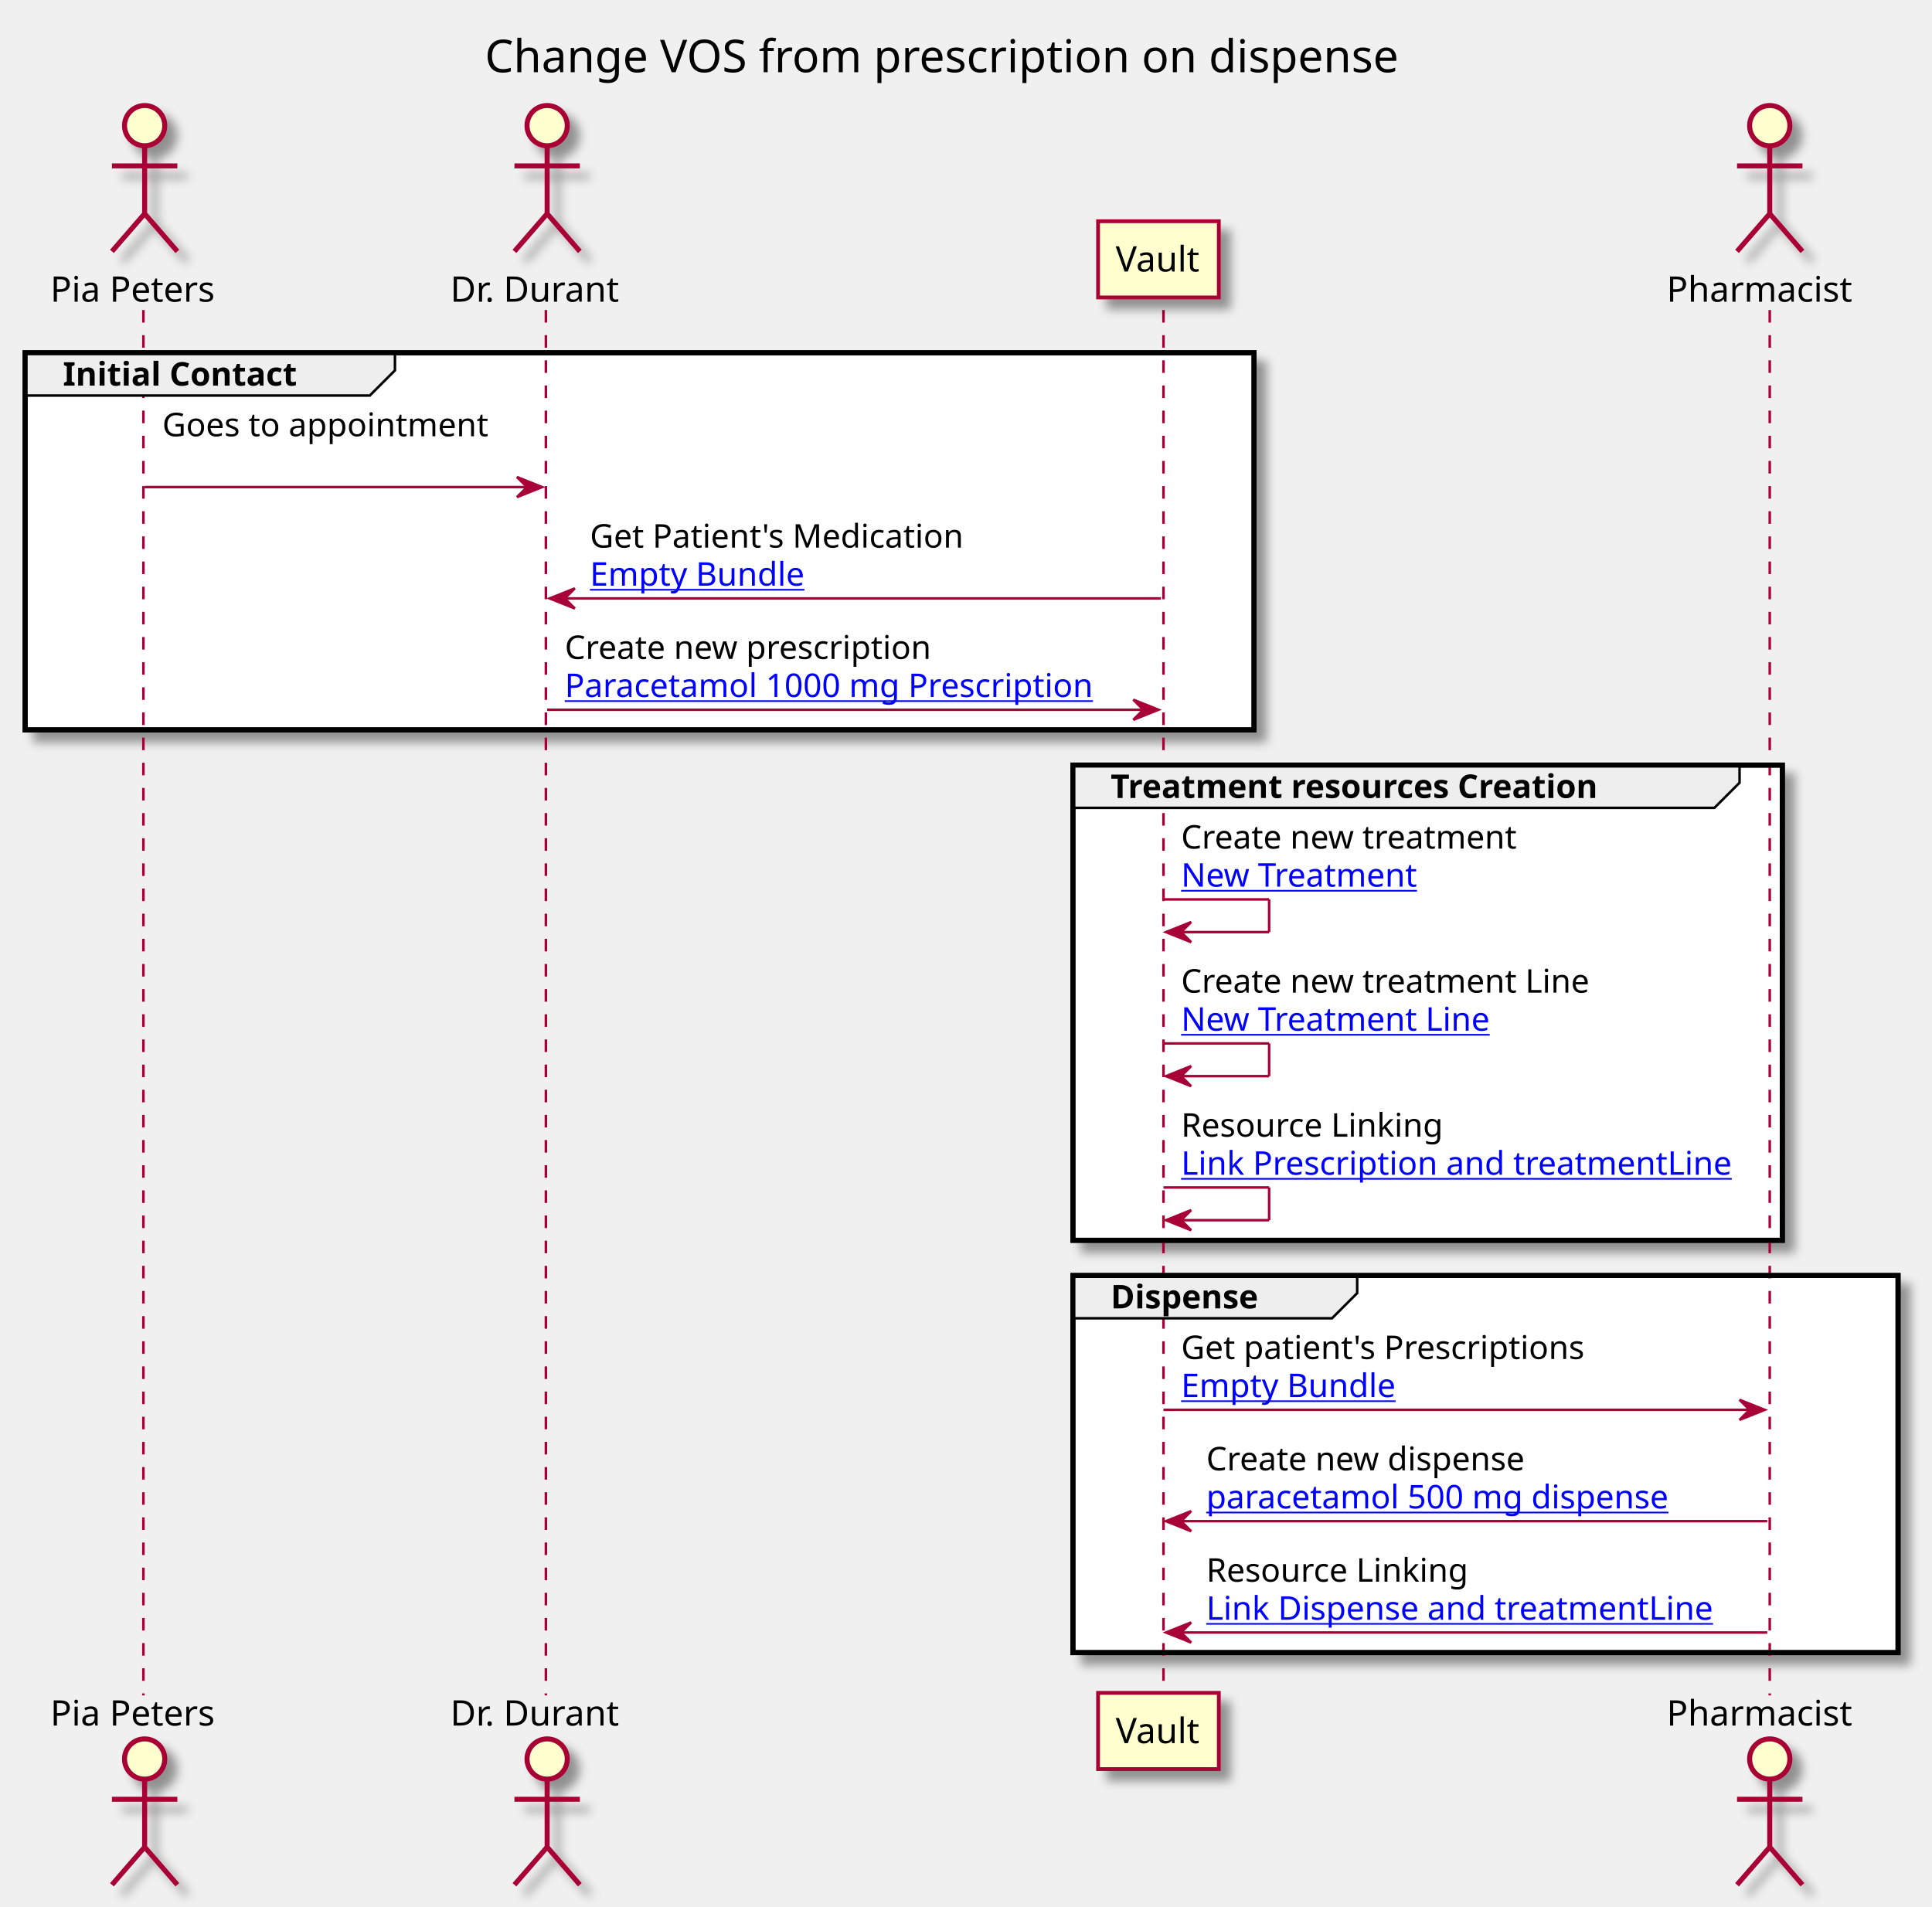
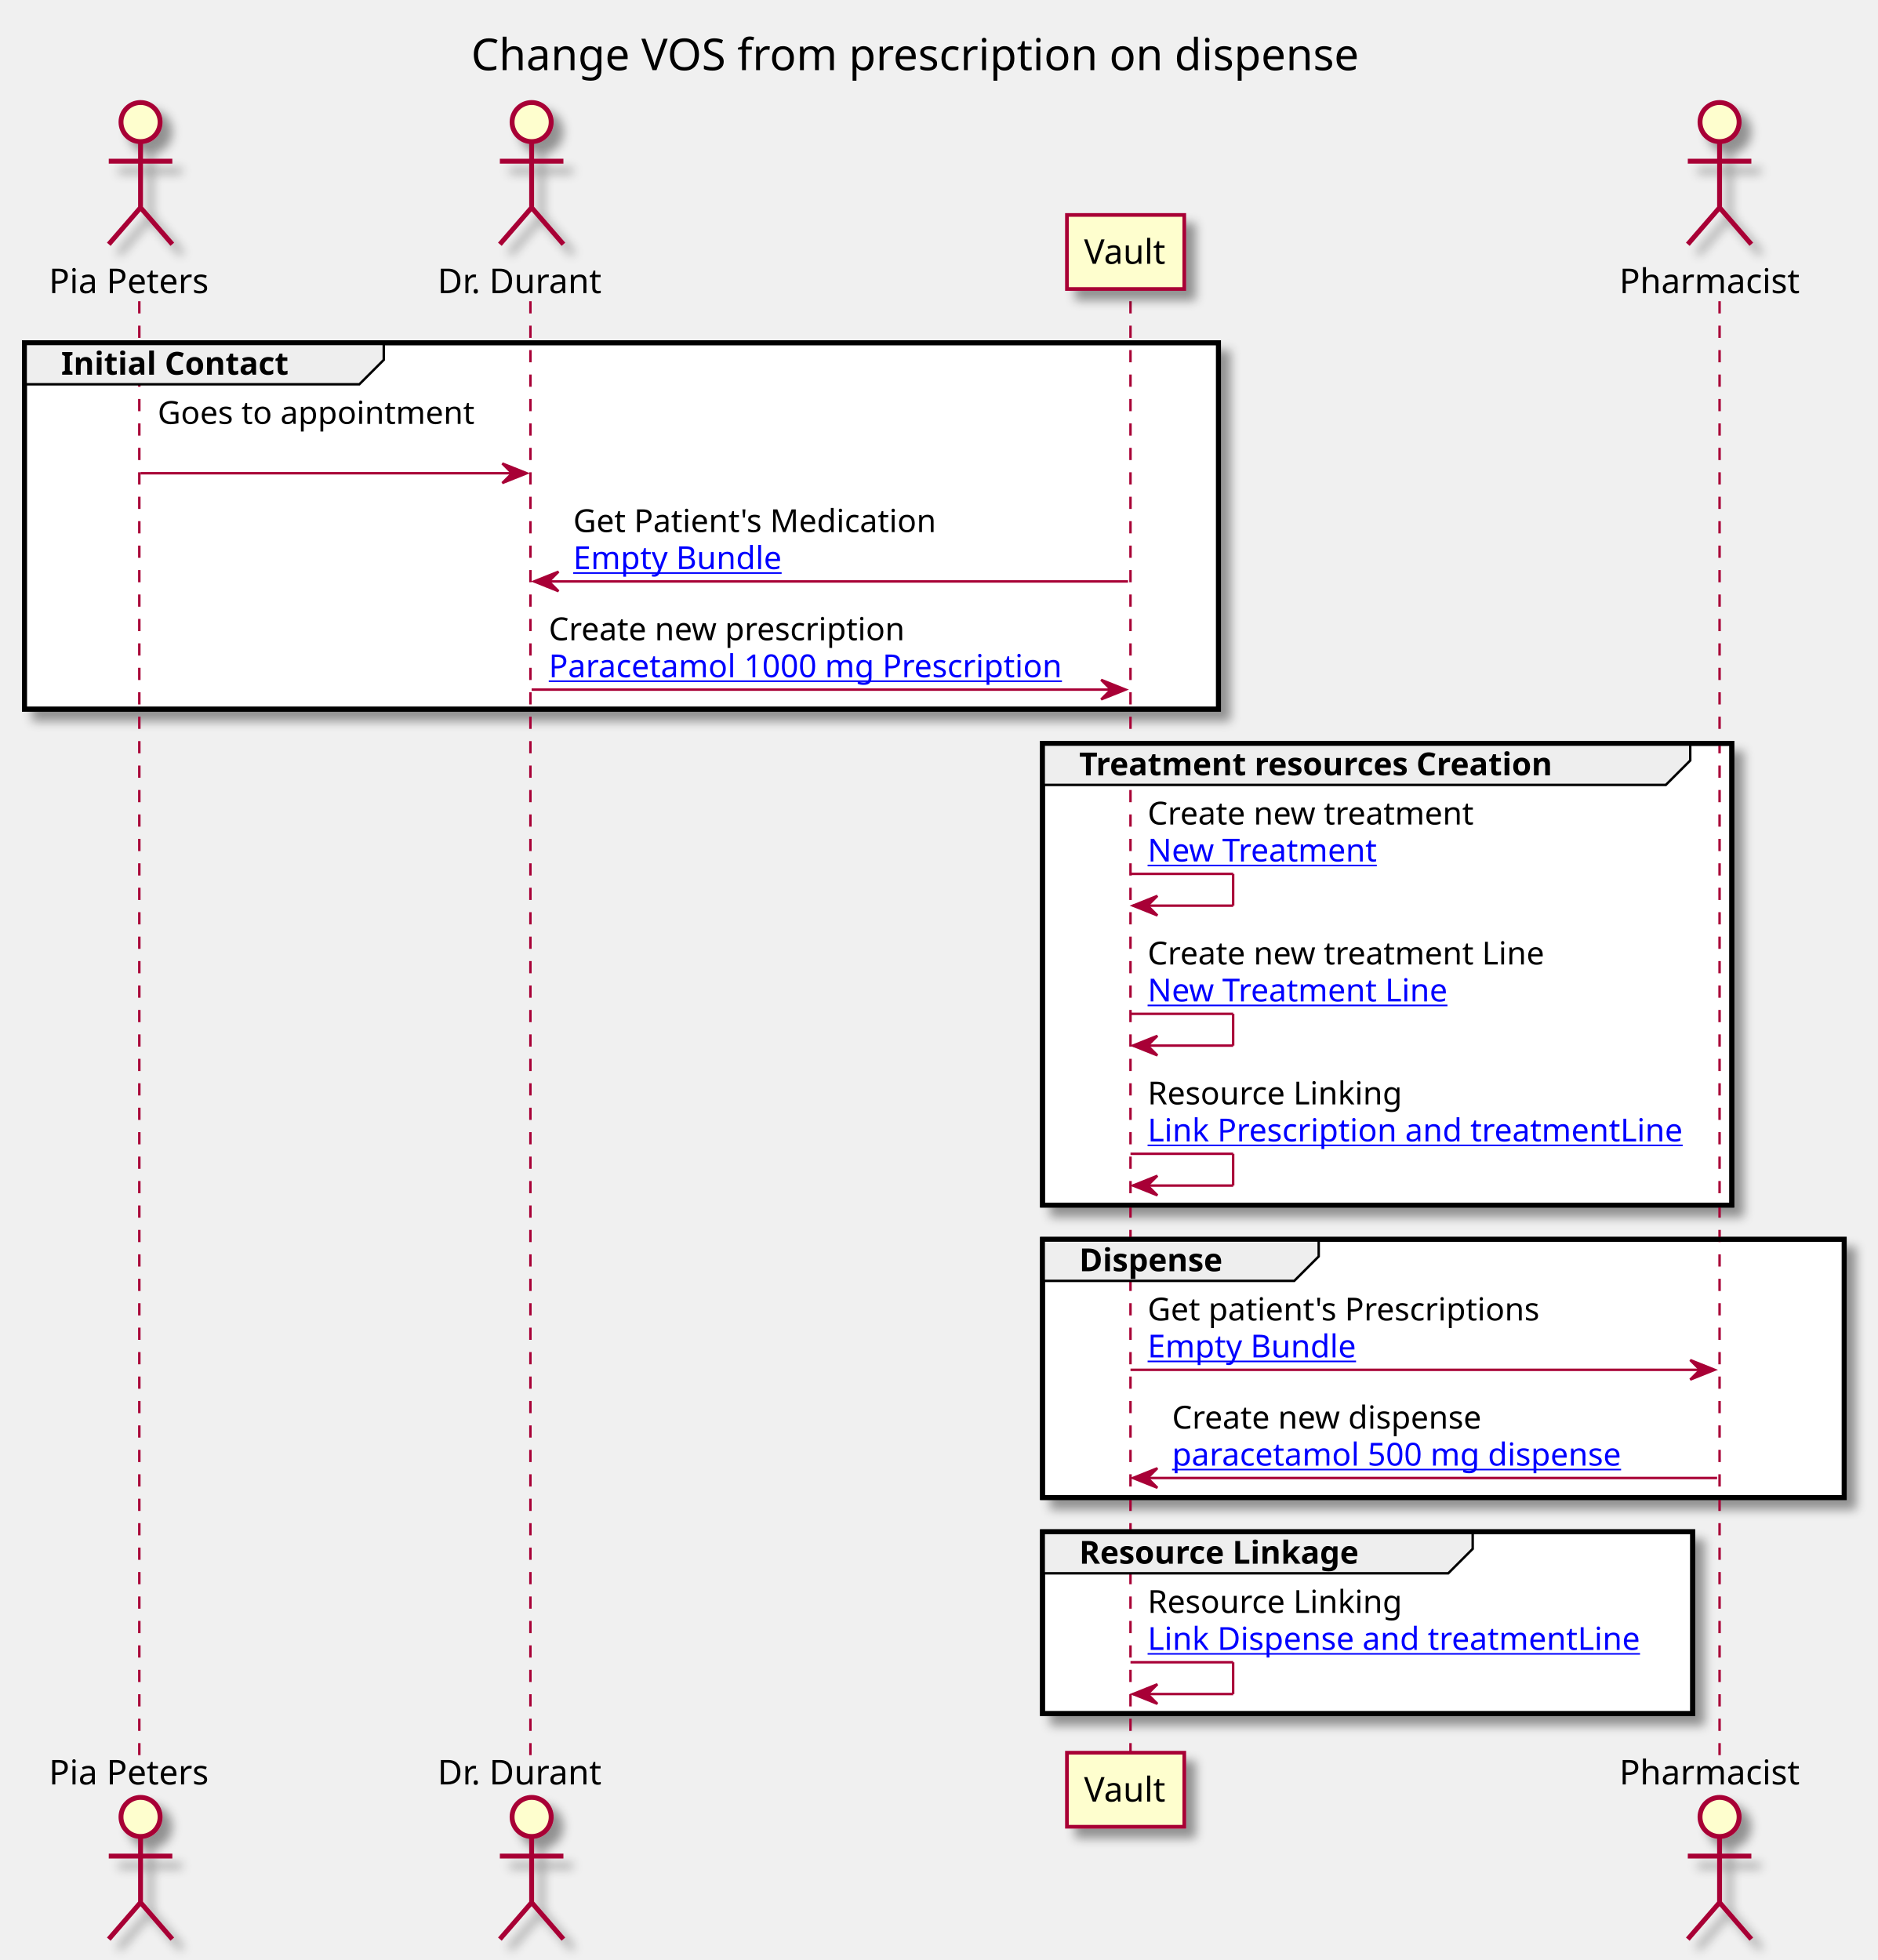
- <svg xmlns="http://www.w3.org/2000/svg" xmlns:xlink="http://www.w3.org/1999/xlink" contentScriptType="application/ecmascript" contentStyleType="text/css" height="758px" preserveAspectRatio="none" style="width:768px;height:758px;background:#FFFFFF;" version="1.1" viewBox="0 0 768 758" width="768px" zoomAndPan="magnify">
+ <svg xmlns="http://www.w3.org/2000/svg" xmlns:xlink="http://www.w3.org/1999/xlink" contentScriptType="application/ecmascript" contentStyleType="text/css" height="802px" preserveAspectRatio="none" style="width:768px;height:802px;background:#FFFFFF;" version="1.1" viewBox="0 0 768 802" width="768px" zoomAndPan="magnify">
  <defs>
-     <filter height="300%" id="f1vr5g460z2426" width="300%" x="-1" y="-1">
+     <filter height="300%" id="f8zingpej95tp" width="300%" x="-1" y="-1">
      <feGaussianBlur result="blurOut" stdDeviation="2.0" />
      <feColorMatrix in="blurOut" result="blurOut2" type="matrix" values="0 0 0 0 0 0 0 0 0 0 0 0 0 0 0 0 0 0 .4 0" />
      <feOffset dx="4.0" dy="4.0" in="blurOut2" result="blurOut3" />
      <feBlend in="SourceGraphic" in2="blurOut3" mode="normal" />
    </filter>
  </defs>
  <g>
    <text fill="#000000" font-family="sans-serif" font-size="18" lengthAdjust="spacing" textLength="379" x="192.75" y="28.708">Change VOS from prescription on dispense</text>
-     <rect fill="#FFFFFF" filter="url(#f1vr5g460z2426)" height="149.93" style="stroke:#000000;stroke-width:2.0;" width="488.5" x="10" y="140.25" />
-     <rect fill="#FFFFFF" filter="url(#f1vr5g460z2426)" height="188.93" style="stroke:#000000;stroke-width:2.0;" width="282" x="426.5" y="304.18" />
-     <rect fill="#FFFFFF" filter="url(#f1vr5g460z2426)" height="149.93" style="stroke:#000000;stroke-width:2.0;" width="328" x="426.5" y="507.109" />
-     <line style="stroke:#A80036;stroke-width:1.0;stroke-dasharray:5.0,5.0;" x1="57" x2="57" y1="123.25" y2="674.039" />
-     <line style="stroke:#A80036;stroke-width:1.0;stroke-dasharray:5.0,5.0;" x1="217" x2="217" y1="123.25" y2="674.039" />
-     <line style="stroke:#A80036;stroke-width:1.0;stroke-dasharray:5.0,5.0;" x1="462.5" x2="462.5" y1="123.25" y2="674.039" />
-     <line style="stroke:#A80036;stroke-width:1.0;stroke-dasharray:5.0,5.0;" x1="703.5" x2="703.5" y1="123.25" y2="674.039" />
+     <rect fill="#FFFFFF" filter="url(#f8zingpej95tp)" height="149.93" style="stroke:#000000;stroke-width:2.0;" width="488.5" x="10" y="140.25" />
+     <rect fill="#FFFFFF" filter="url(#f8zingpej95tp)" height="188.93" style="stroke:#000000;stroke-width:2.0;" width="282" x="426.5" y="304.18" />
+     <rect fill="#FFFFFF" filter="url(#f8zingpej95tp)" height="105.664" style="stroke:#000000;stroke-width:2.0;" width="328" x="426.5" y="507.109" />
+     <rect fill="#FFFFFF" filter="url(#f8zingpej95tp)" height="74.398" style="stroke:#000000;stroke-width:2.0;" width="266" x="426.5" y="626.773" />
+     <line style="stroke:#A80036;stroke-width:1.0;stroke-dasharray:5.0,5.0;" x1="57" x2="57" y1="123.25" y2="718.172" />
+     <line style="stroke:#A80036;stroke-width:1.0;stroke-dasharray:5.0,5.0;" x1="217" x2="217" y1="123.25" y2="718.172" />
+     <line style="stroke:#A80036;stroke-width:1.0;stroke-dasharray:5.0,5.0;" x1="462.5" x2="462.5" y1="123.25" y2="718.172" />
+     <line style="stroke:#A80036;stroke-width:1.0;stroke-dasharray:5.0,5.0;" x1="703.5" x2="703.5" y1="123.25" y2="718.172" />
    <text fill="#000000" font-family="sans-serif" font-size="14" lengthAdjust="spacing" textLength="69" x="20" y="119.948">Pia Peters</text>
-     <ellipse cx="57.5" cy="49.953" fill="#FEFECE" filter="url(#f1vr5g460z2426)" rx="8" ry="8" style="stroke:#A80036;stroke-width:2.0;" />
-     <path d="M57.5,57.953 L57.5,84.953 M44.5,65.953 L70.5,65.953 M57.5,84.953 L44.5,99.953 M57.5,84.953 L70.5,99.953 " fill="none" filter="url(#f1vr5g460z2426)" style="stroke:#A80036;stroke-width:2.0;" />
-     <text fill="#000000" font-family="sans-serif" font-size="14" lengthAdjust="spacing" textLength="69" x="20" y="686.034">Pia Peters</text>
-     <ellipse cx="57.5" cy="699.336" fill="#FEFECE" filter="url(#f1vr5g460z2426)" rx="8" ry="8" style="stroke:#A80036;stroke-width:2.0;" />
-     <path d="M57.5,707.336 L57.5,734.336 M44.5,715.336 L70.5,715.336 M57.5,734.336 L44.5,749.336 M57.5,734.336 L70.5,749.336 " fill="none" filter="url(#f1vr5g460z2426)" style="stroke:#A80036;stroke-width:2.0;" />
+     <ellipse cx="57.5" cy="49.953" fill="#FEFECE" filter="url(#f8zingpej95tp)" rx="8" ry="8" style="stroke:#A80036;stroke-width:2.0;" />
+     <path d="M57.5,57.953 L57.5,84.953 M44.5,65.953 L70.5,65.953 M57.5,84.953 L44.5,99.953 M57.5,84.953 L70.5,99.953 " fill="none" filter="url(#f8zingpej95tp)" style="stroke:#A80036;stroke-width:2.0;" />
+     <text fill="#000000" font-family="sans-serif" font-size="14" lengthAdjust="spacing" textLength="69" x="20" y="730.167">Pia Peters</text>
+     <ellipse cx="57.5" cy="743.469" fill="#FEFECE" filter="url(#f8zingpej95tp)" rx="8" ry="8" style="stroke:#A80036;stroke-width:2.0;" />
+     <path d="M57.5,751.469 L57.5,778.469 M44.5,759.469 L70.5,759.469 M57.5,778.469 L44.5,793.469 M57.5,778.469 L70.5,793.469 " fill="none" filter="url(#f8zingpej95tp)" style="stroke:#A80036;stroke-width:2.0;" />
    <text fill="#000000" font-family="sans-serif" font-size="14" lengthAdjust="spacing" textLength="71" x="179" y="119.948">Dr. Durant</text>
-     <ellipse cx="217.5" cy="49.953" fill="#FEFECE" filter="url(#f1vr5g460z2426)" rx="8" ry="8" style="stroke:#A80036;stroke-width:2.0;" />
-     <path d="M217.5,57.953 L217.5,84.953 M204.5,65.953 L230.5,65.953 M217.5,84.953 L204.5,99.953 M217.5,84.953 L230.5,99.953 " fill="none" filter="url(#f1vr5g460z2426)" style="stroke:#A80036;stroke-width:2.0;" />
-     <text fill="#000000" font-family="sans-serif" font-size="14" lengthAdjust="spacing" textLength="71" x="179" y="686.034">Dr. Durant</text>
-     <ellipse cx="217.5" cy="699.336" fill="#FEFECE" filter="url(#f1vr5g460z2426)" rx="8" ry="8" style="stroke:#A80036;stroke-width:2.0;" />
-     <path d="M217.5,707.336 L217.5,734.336 M204.5,715.336 L230.5,715.336 M217.5,734.336 L204.5,749.336 M217.5,734.336 L230.5,749.336 " fill="none" filter="url(#f1vr5g460z2426)" style="stroke:#A80036;stroke-width:2.0;" />
-     <rect fill="#FEFECE" filter="url(#f1vr5g460z2426)" height="30.297" style="stroke:#A80036;stroke-width:1.5;" width="48" x="436.5" y="87.953" />
+     <ellipse cx="217.5" cy="49.953" fill="#FEFECE" filter="url(#f8zingpej95tp)" rx="8" ry="8" style="stroke:#A80036;stroke-width:2.0;" />
+     <path d="M217.5,57.953 L217.5,84.953 M204.5,65.953 L230.5,65.953 M217.5,84.953 L204.5,99.953 M217.5,84.953 L230.5,99.953 " fill="none" filter="url(#f8zingpej95tp)" style="stroke:#A80036;stroke-width:2.0;" />
+     <text fill="#000000" font-family="sans-serif" font-size="14" lengthAdjust="spacing" textLength="71" x="179" y="730.167">Dr. Durant</text>
+     <ellipse cx="217.5" cy="743.469" fill="#FEFECE" filter="url(#f8zingpej95tp)" rx="8" ry="8" style="stroke:#A80036;stroke-width:2.0;" />
+     <path d="M217.5,751.469 L217.5,778.469 M204.5,759.469 L230.5,759.469 M217.5,778.469 L204.5,793.469 M217.5,778.469 L230.5,793.469 " fill="none" filter="url(#f8zingpej95tp)" style="stroke:#A80036;stroke-width:2.0;" />
+     <rect fill="#FEFECE" filter="url(#f8zingpej95tp)" height="30.297" style="stroke:#A80036;stroke-width:1.5;" width="48" x="436.5" y="87.953" />
    <text fill="#000000" font-family="sans-serif" font-size="14" lengthAdjust="spacing" textLength="34" x="443.5" y="107.948">Vault</text>
-     <rect fill="#FEFECE" filter="url(#f1vr5g460z2426)" height="30.297" style="stroke:#A80036;stroke-width:1.5;" width="48" x="436.5" y="673.039" />
-     <text fill="#000000" font-family="sans-serif" font-size="14" lengthAdjust="spacing" textLength="34" x="443.5" y="693.034">Vault</text>
+     <rect fill="#FEFECE" filter="url(#f8zingpej95tp)" height="30.297" style="stroke:#A80036;stroke-width:1.5;" width="48" x="436.5" y="717.172" />
+     <text fill="#000000" font-family="sans-serif" font-size="14" lengthAdjust="spacing" textLength="34" x="443.5" y="737.167">Vault</text>
    <text fill="#000000" font-family="sans-serif" font-size="14" lengthAdjust="spacing" textLength="76" x="662.5" y="119.948">Pharmacist</text>
-     <ellipse cx="703.5" cy="49.953" fill="#FEFECE" filter="url(#f1vr5g460z2426)" rx="8" ry="8" style="stroke:#A80036;stroke-width:2.0;" />
-     <path d="M703.5,57.953 L703.5,84.953 M690.5,65.953 L716.5,65.953 M703.5,84.953 L690.5,99.953 M703.5,84.953 L716.5,99.953 " fill="none" filter="url(#f1vr5g460z2426)" style="stroke:#A80036;stroke-width:2.0;" />
-     <text fill="#000000" font-family="sans-serif" font-size="14" lengthAdjust="spacing" textLength="76" x="662.5" y="686.034">Pharmacist</text>
-     <ellipse cx="703.5" cy="699.336" fill="#FEFECE" filter="url(#f1vr5g460z2426)" rx="8" ry="8" style="stroke:#A80036;stroke-width:2.0;" />
-     <path d="M703.5,707.336 L703.5,734.336 M690.5,715.336 L716.5,715.336 M703.5,734.336 L690.5,749.336 M703.5,734.336 L716.5,749.336 " fill="none" filter="url(#f1vr5g460z2426)" style="stroke:#A80036;stroke-width:2.0;" />
+     <ellipse cx="703.5" cy="49.953" fill="#FEFECE" filter="url(#f8zingpej95tp)" rx="8" ry="8" style="stroke:#A80036;stroke-width:2.0;" />
+     <path d="M703.5,57.953 L703.5,84.953 M690.5,65.953 L716.5,65.953 M703.5,84.953 L690.5,99.953 M703.5,84.953 L716.5,99.953 " fill="none" filter="url(#f8zingpej95tp)" style="stroke:#A80036;stroke-width:2.0;" />
+     <text fill="#000000" font-family="sans-serif" font-size="14" lengthAdjust="spacing" textLength="76" x="662.5" y="730.167">Pharmacist</text>
+     <ellipse cx="703.5" cy="743.469" fill="#FEFECE" filter="url(#f8zingpej95tp)" rx="8" ry="8" style="stroke:#A80036;stroke-width:2.0;" />
+     <path d="M703.5,751.469 L703.5,778.469 M690.5,759.469 L716.5,759.469 M703.5,778.469 L690.5,793.469 M703.5,778.469 L716.5,793.469 " fill="none" filter="url(#f8zingpej95tp)" style="stroke:#A80036;stroke-width:2.0;" />
    <path d="M10,140.25 L157,140.25 L157,147.25 L147,157.25 L10,157.25 L10,140.25 " fill="#EEEEEE" style="stroke:#000000;stroke-width:1.0;" />
    <rect fill="none" height="149.93" style="stroke:#000000;stroke-width:2.0;" width="488.5" x="10" y="140.25" />
    <text fill="#000000" font-family="sans-serif" font-size="13" font-weight="bold" lengthAdjust="spacing" textLength="102" x="25" y="153.317">Initial Contact</text>
    <polygon fill="#A80036" points="205.5,189.648,215.5,193.648,205.5,197.648,209.5,193.648" style="stroke:#A80036;stroke-width:1.0;" />
    <line style="stroke:#A80036;stroke-width:1.0;" x1="57.5" x2="211.5" y1="193.648" y2="193.648" />
    <text fill="#000000" font-family="sans-serif" font-size="13" lengthAdjust="spacing" textLength="136" x="64.5" y="173.45">Goes to appointment</text>
    <text fill="#000000" font-family="sans-serif" font-size="13" lengthAdjust="spacing" textLength="0" x="68.5" y="188.583" />
    <polygon fill="#A80036" points="228.5,233.914,218.5,237.914,228.5,241.914,224.5,237.914" style="stroke:#A80036;stroke-width:1.0;" />
    <line style="stroke:#A80036;stroke-width:1.0;" x1="222.5" x2="461.5" y1="237.914" y2="237.914" />
    <text fill="#000000" font-family="sans-serif" font-size="13" lengthAdjust="spacing" textLength="155" x="234.5" y="217.715">Get Patient's Medication</text>
    <a href="ExampleScenario-example-2-scenario-resources.html#EB" target="_top" title="ExampleScenario-example-2-scenario-resources.html#EB" xlink:actuate="onRequest" xlink:href="ExampleScenario-example-2-scenario-resources.html#EB" xlink:show="new" xlink:title="ExampleScenario-example-2-scenario-resources.html#EB" xlink:type="simple">
      <text fill="#0000FF" font-family="sans-serif" font-size="13" lengthAdjust="spacing" text-decoration="underline" textLength="89" x="234.5" y="232.848">Empty Bundle</text>
    </a>
    <polygon fill="#A80036" points="450.5,278.18,460.5,282.18,450.5,286.18,454.5,282.18" style="stroke:#A80036;stroke-width:1.0;" />
    <line style="stroke:#A80036;stroke-width:1.0;" x1="217.5" x2="456.5" y1="282.18" y2="282.18" />
    <text fill="#000000" font-family="sans-serif" font-size="13" lengthAdjust="spacing" textLength="151" x="224.5" y="261.981">Create new prescription</text>
    <a href="ExampleScenario-example-2-scenario-resources.html#2a-prescription" target="_top" title="ExampleScenario-example-2-scenario-resources.html#2a-prescription" xlink:actuate="onRequest" xlink:href="ExampleScenario-example-2-scenario-resources.html#2a-prescription" xlink:show="new" xlink:title="ExampleScenario-example-2-scenario-resources.html#2a-prescription" xlink:type="simple">
      <text fill="#0000FF" font-family="sans-serif" font-size="13" lengthAdjust="spacing" text-decoration="underline" textLength="221" x="224.5" y="277.114">Paracetamol 1000 mg Prescription</text>
    </a>
    <path d="M426.5,304.18 L691.5,304.18 L691.5,311.18 L681.5,321.18 L426.5,321.18 L426.5,304.18 " fill="#EEEEEE" style="stroke:#000000;stroke-width:1.0;" />
    <rect fill="none" height="188.93" style="stroke:#000000;stroke-width:2.0;" width="282" x="426.5" y="304.18" />
    <text fill="#000000" font-family="sans-serif" font-size="13" font-weight="bold" lengthAdjust="spacing" textLength="220" x="441.5" y="317.247">Treatment resources Creation</text>
    <line style="stroke:#A80036;stroke-width:1.0;" x1="462.5" x2="504.5" y1="357.578" y2="357.578" />
    <line style="stroke:#A80036;stroke-width:1.0;" x1="504.5" x2="504.5" y1="357.578" y2="370.578" />
    <line style="stroke:#A80036;stroke-width:1.0;" x1="463.5" x2="504.5" y1="370.578" y2="370.578" />
    <polygon fill="#A80036" points="473.5,366.578,463.5,370.578,473.5,374.578,469.5,370.578" style="stroke:#A80036;stroke-width:1.0;" />
    <text fill="#000000" font-family="sans-serif" font-size="13" lengthAdjust="spacing" textLength="141" x="469.5" y="337.379">Create new treatment</text>
    <a href="ExampleScenario-example-2-scenario-resources.html#2a-treatment" target="_top" title="ExampleScenario-example-2-scenario-resources.html#2a-treatment" xlink:actuate="onRequest" xlink:href="ExampleScenario-example-2-scenario-resources.html#2a-treatment" xlink:show="new" xlink:title="ExampleScenario-example-2-scenario-resources.html#2a-treatment" xlink:type="simple">
      <text fill="#0000FF" font-family="sans-serif" font-size="13" lengthAdjust="spacing" text-decoration="underline" textLength="98" x="469.5" y="352.512">New Treatment</text>
    </a>
    <line style="stroke:#A80036;stroke-width:1.0;" x1="462.5" x2="504.5" y1="414.844" y2="414.844" />
    <line style="stroke:#A80036;stroke-width:1.0;" x1="504.5" x2="504.5" y1="414.844" y2="427.844" />
    <line style="stroke:#A80036;stroke-width:1.0;" x1="463.5" x2="504.5" y1="427.844" y2="427.844" />
    <polygon fill="#A80036" points="473.5,423.844,463.5,427.844,473.5,431.844,469.5,427.844" style="stroke:#A80036;stroke-width:1.0;" />
    <text fill="#000000" font-family="sans-serif" font-size="13" lengthAdjust="spacing" textLength="171" x="469.5" y="394.645">Create new treatment Line</text>
    <a href="ExampleScenario-example-2-scenario-resources.html#2a-treatmentLine" target="_top" title="ExampleScenario-example-2-scenario-resources.html#2a-treatmentLine" xlink:actuate="onRequest" xlink:href="ExampleScenario-example-2-scenario-resources.html#2a-treatmentLine" xlink:show="new" xlink:title="ExampleScenario-example-2-scenario-resources.html#2a-treatmentLine" xlink:type="simple">
      <text fill="#0000FF" font-family="sans-serif" font-size="13" lengthAdjust="spacing" text-decoration="underline" textLength="128" x="469.5" y="409.778">New Treatment Line</text>
    </a>
    <line style="stroke:#A80036;stroke-width:1.0;" x1="462.5" x2="504.5" y1="472.109" y2="472.109" />
    <line style="stroke:#A80036;stroke-width:1.0;" x1="504.5" x2="504.5" y1="472.109" y2="485.109" />
    <line style="stroke:#A80036;stroke-width:1.0;" x1="463.5" x2="504.5" y1="485.109" y2="485.109" />
    <polygon fill="#A80036" points="473.5,481.109,463.5,485.109,473.5,489.109,469.5,485.109" style="stroke:#A80036;stroke-width:1.0;" />
    <text fill="#000000" font-family="sans-serif" font-size="13" lengthAdjust="spacing" textLength="107" x="469.5" y="451.911">Resource Linking</text>
    <a href="ExampleScenario-example-2-scenario-resources.html#2-1-provenance" target="_top" title="ExampleScenario-example-2-scenario-resources.html#2-1-provenance" xlink:actuate="onRequest" xlink:href="ExampleScenario-example-2-scenario-resources.html#2-1-provenance" xlink:show="new" xlink:title="ExampleScenario-example-2-scenario-resources.html#2-1-provenance" xlink:type="simple">
      <text fill="#0000FF" font-family="sans-serif" font-size="13" lengthAdjust="spacing" text-decoration="underline" textLength="227" x="469.5" y="467.043">Link Prescription and treatmentLine</text>
    </a>
    <path d="M426.5,507.109 L539.5,507.109 L539.5,514.109 L529.5,524.109 L426.5,524.109 L426.5,507.109 " fill="#EEEEEE" style="stroke:#000000;stroke-width:1.0;" />
-     <rect fill="none" height="149.93" style="stroke:#000000;stroke-width:2.0;" width="328" x="426.5" y="507.109" />
+     <rect fill="none" height="105.664" style="stroke:#000000;stroke-width:2.0;" width="328" x="426.5" y="507.109" />
    <text fill="#000000" font-family="sans-serif" font-size="13" font-weight="bold" lengthAdjust="spacing" textLength="68" x="441.5" y="520.176">Dispense</text>
    <polygon fill="#A80036" points="691.5,556.508,701.5,560.508,691.5,564.508,695.5,560.508" style="stroke:#A80036;stroke-width:1.0;" />
    <line style="stroke:#A80036;stroke-width:1.0;" x1="462.5" x2="697.5" y1="560.508" y2="560.508" />
    <text fill="#000000" font-family="sans-serif" font-size="13" lengthAdjust="spacing" textLength="168" x="469.5" y="540.309">Get patient's Prescriptions</text>
    <a href="ExampleScenario-example-2-scenario-resources.html#EB" target="_top" title="ExampleScenario-example-2-scenario-resources.html#EB" xlink:actuate="onRequest" xlink:href="ExampleScenario-example-2-scenario-resources.html#EB" xlink:show="new" xlink:title="ExampleScenario-example-2-scenario-resources.html#EB" xlink:type="simple">
      <text fill="#0000FF" font-family="sans-serif" font-size="13" lengthAdjust="spacing" text-decoration="underline" textLength="89" x="469.5" y="555.442">Empty Bundle</text>
    </a>
    <polygon fill="#A80036" points="473.5,600.773,463.5,604.773,473.5,608.773,469.5,604.773" style="stroke:#A80036;stroke-width:1.0;" />
    <line style="stroke:#A80036;stroke-width:1.0;" x1="467.5" x2="702.5" y1="604.773" y2="604.773" />
    <text fill="#000000" font-family="sans-serif" font-size="13" lengthAdjust="spacing" textLength="133" x="479.5" y="584.575">Create new dispense</text>
    <a href="ExampleScenario-example-2-scenario-resources.html#2a-dispense" target="_top" title="ExampleScenario-example-2-scenario-resources.html#2a-dispense" xlink:actuate="onRequest" xlink:href="ExampleScenario-example-2-scenario-resources.html#2a-dispense" xlink:show="new" xlink:title="ExampleScenario-example-2-scenario-resources.html#2a-dispense" xlink:type="simple">
      <text fill="#0000FF" font-family="sans-serif" font-size="13" lengthAdjust="spacing" text-decoration="underline" textLength="195" x="479.5" y="599.707">paracetamol 500 mg dispense</text>
    </a>
-     <polygon fill="#A80036" points="473.5,645.039,463.5,649.039,473.5,653.039,469.5,649.039" style="stroke:#A80036;stroke-width:1.0;" />
-     <line style="stroke:#A80036;stroke-width:1.0;" x1="467.5" x2="702.5" y1="649.039" y2="649.039" />
-     <text fill="#000000" font-family="sans-serif" font-size="13" lengthAdjust="spacing" textLength="107" x="479.5" y="628.84">Resource Linking</text>
+     <path d="M426.5,626.773 L602.5,626.773 L602.5,633.773 L592.5,643.773 L426.5,643.773 L426.5,626.773 " fill="#EEEEEE" style="stroke:#000000;stroke-width:1.0;" />
+     <rect fill="none" height="74.398" style="stroke:#000000;stroke-width:2.0;" width="266" x="426.5" y="626.773" />
+     <text fill="#000000" font-family="sans-serif" font-size="13" font-weight="bold" lengthAdjust="spacing" textLength="131" x="441.5" y="639.84">Resource Linkage</text>
+     <line style="stroke:#A80036;stroke-width:1.0;" x1="462.5" x2="504.5" y1="680.172" y2="680.172" />
+     <line style="stroke:#A80036;stroke-width:1.0;" x1="504.5" x2="504.5" y1="680.172" y2="693.172" />
+     <line style="stroke:#A80036;stroke-width:1.0;" x1="463.5" x2="504.5" y1="693.172" y2="693.172" />
+     <polygon fill="#A80036" points="473.5,689.172,463.5,693.172,473.5,697.172,469.5,693.172" style="stroke:#A80036;stroke-width:1.0;" />
+     <text fill="#000000" font-family="sans-serif" font-size="13" lengthAdjust="spacing" textLength="107" x="469.5" y="659.973">Resource Linking</text>
    <a href="ExampleScenario-example-2-scenario-resources.html#2-2-provenance" target="_top" title="ExampleScenario-example-2-scenario-resources.html#2-2-provenance" xlink:actuate="onRequest" xlink:href="ExampleScenario-example-2-scenario-resources.html#2-2-provenance" xlink:show="new" xlink:title="ExampleScenario-example-2-scenario-resources.html#2-2-provenance" xlink:type="simple">
-       <text fill="#0000FF" font-family="sans-serif" font-size="13" lengthAdjust="spacing" text-decoration="underline" textLength="211" x="479.5" y="643.973">Link Dispense and treatmentLine</text>
+       <text fill="#0000FF" font-family="sans-serif" font-size="13" lengthAdjust="spacing" text-decoration="underline" textLength="211" x="469.5" y="675.106">Link Dispense and treatmentLine</text>
    </a>
  </g>
</svg>
